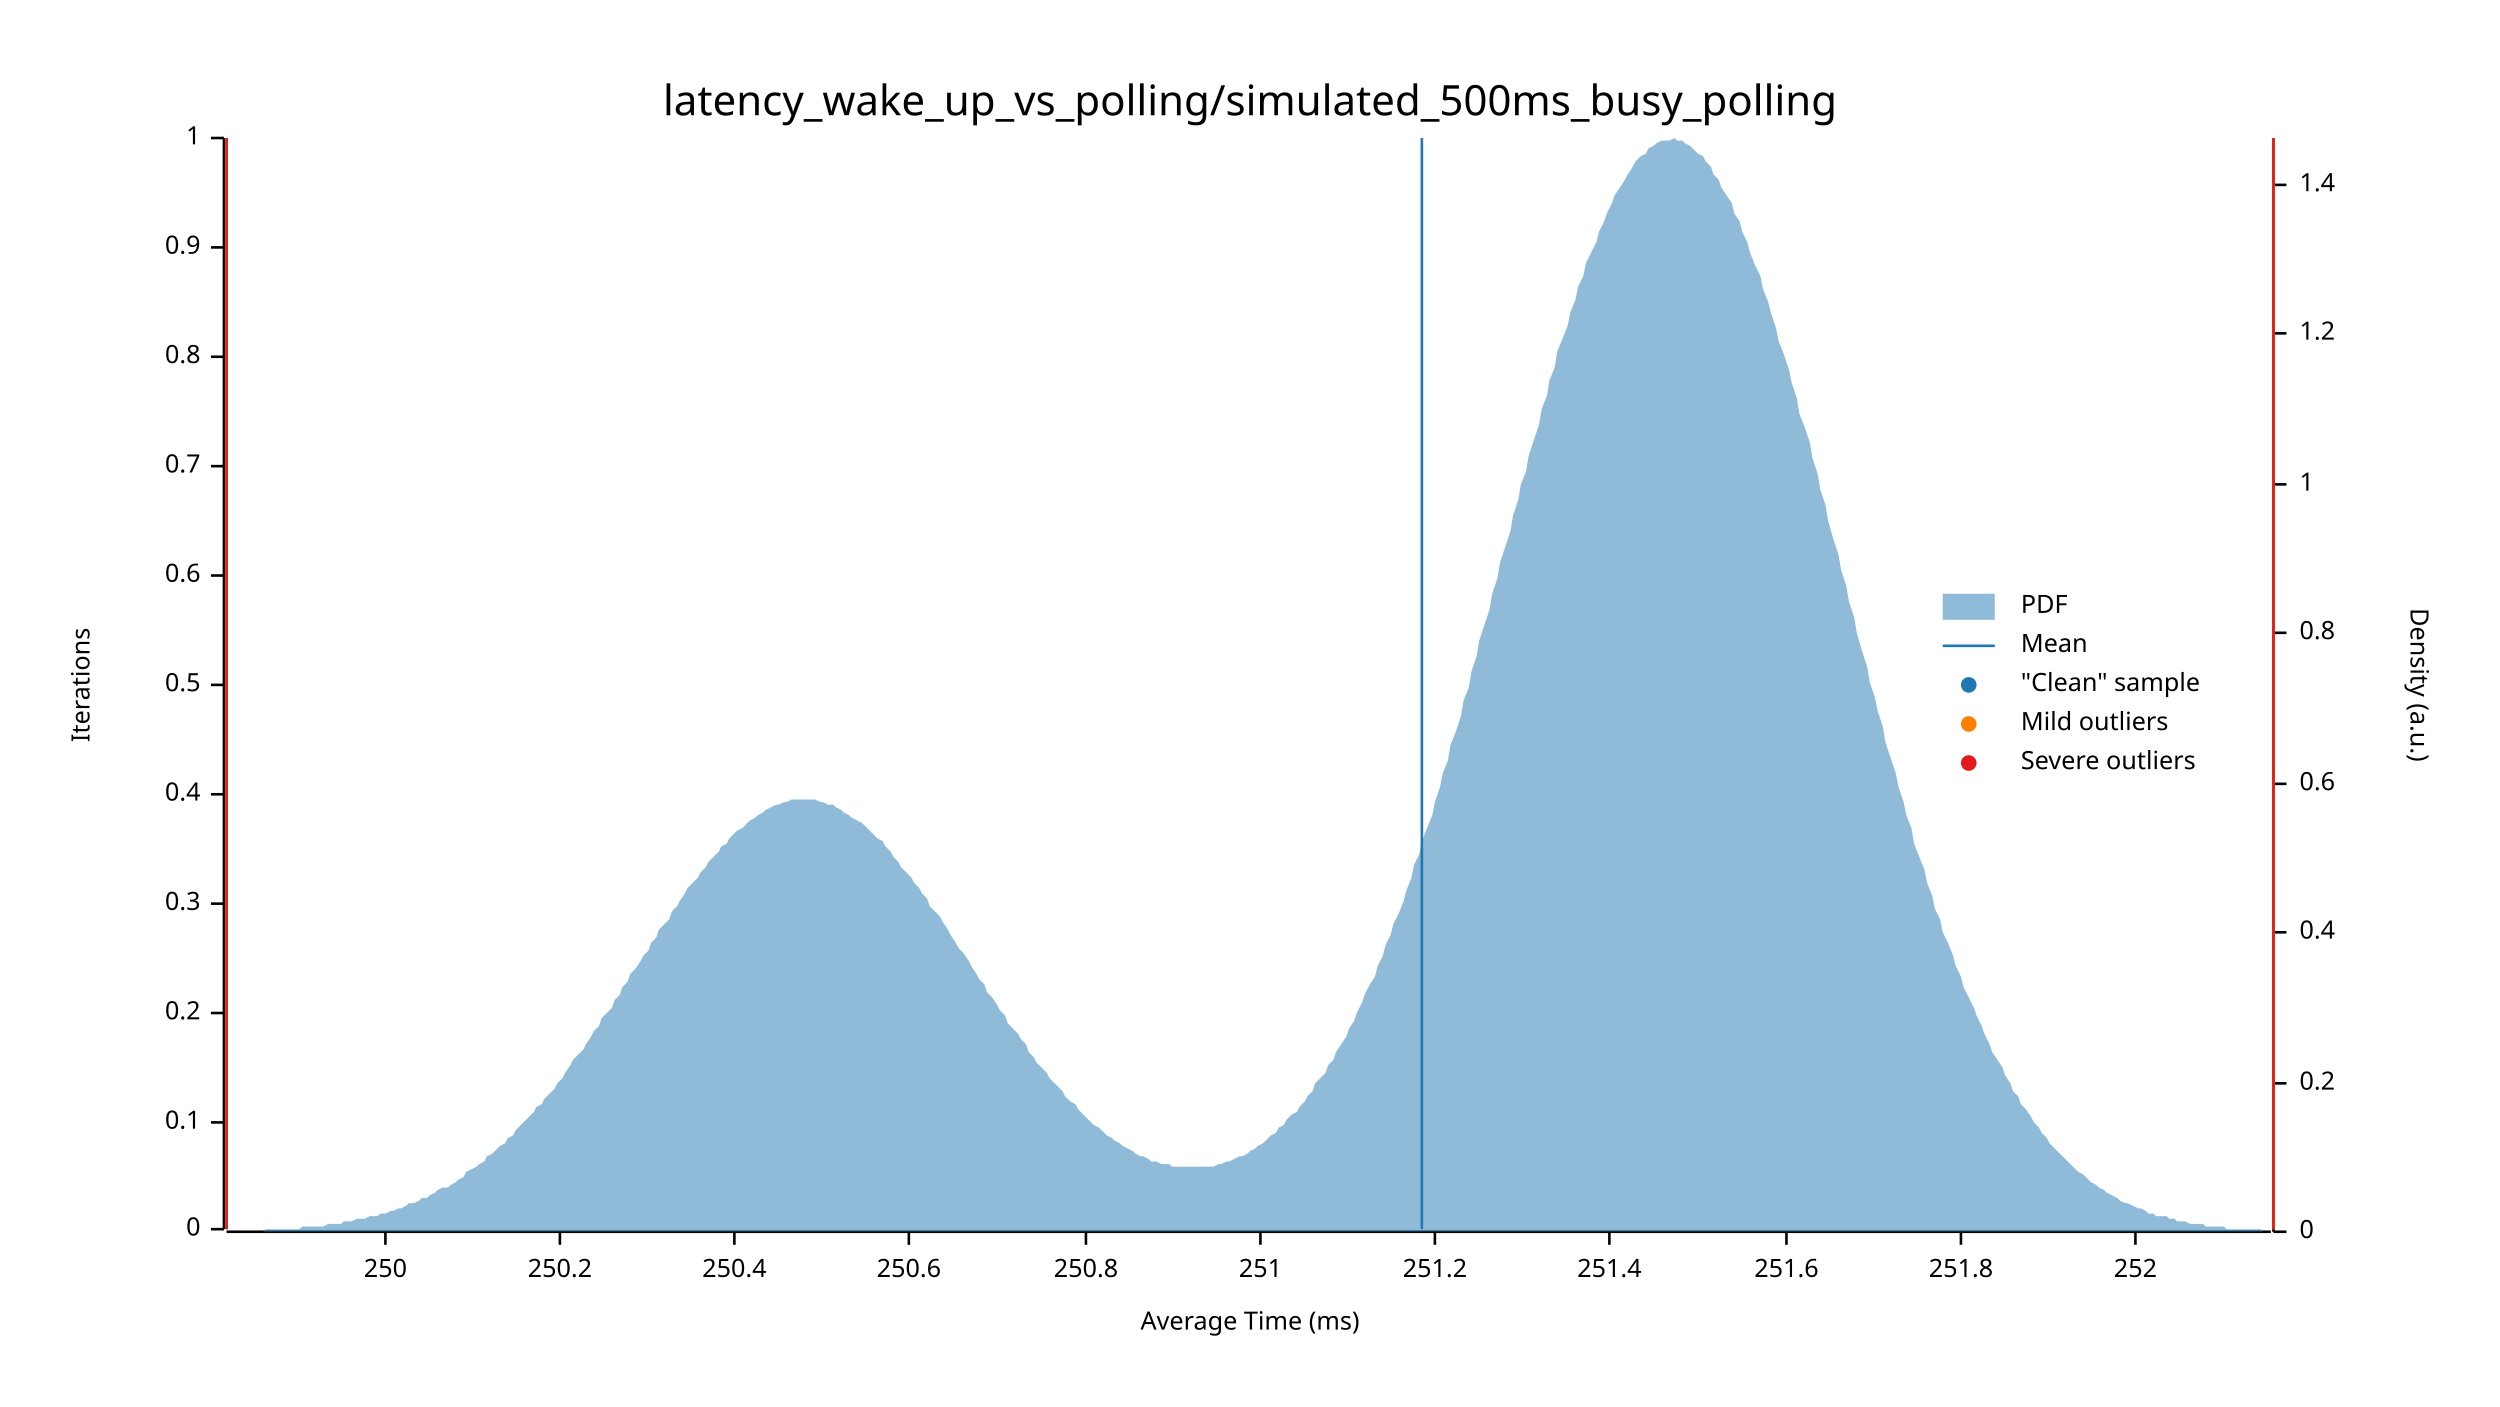
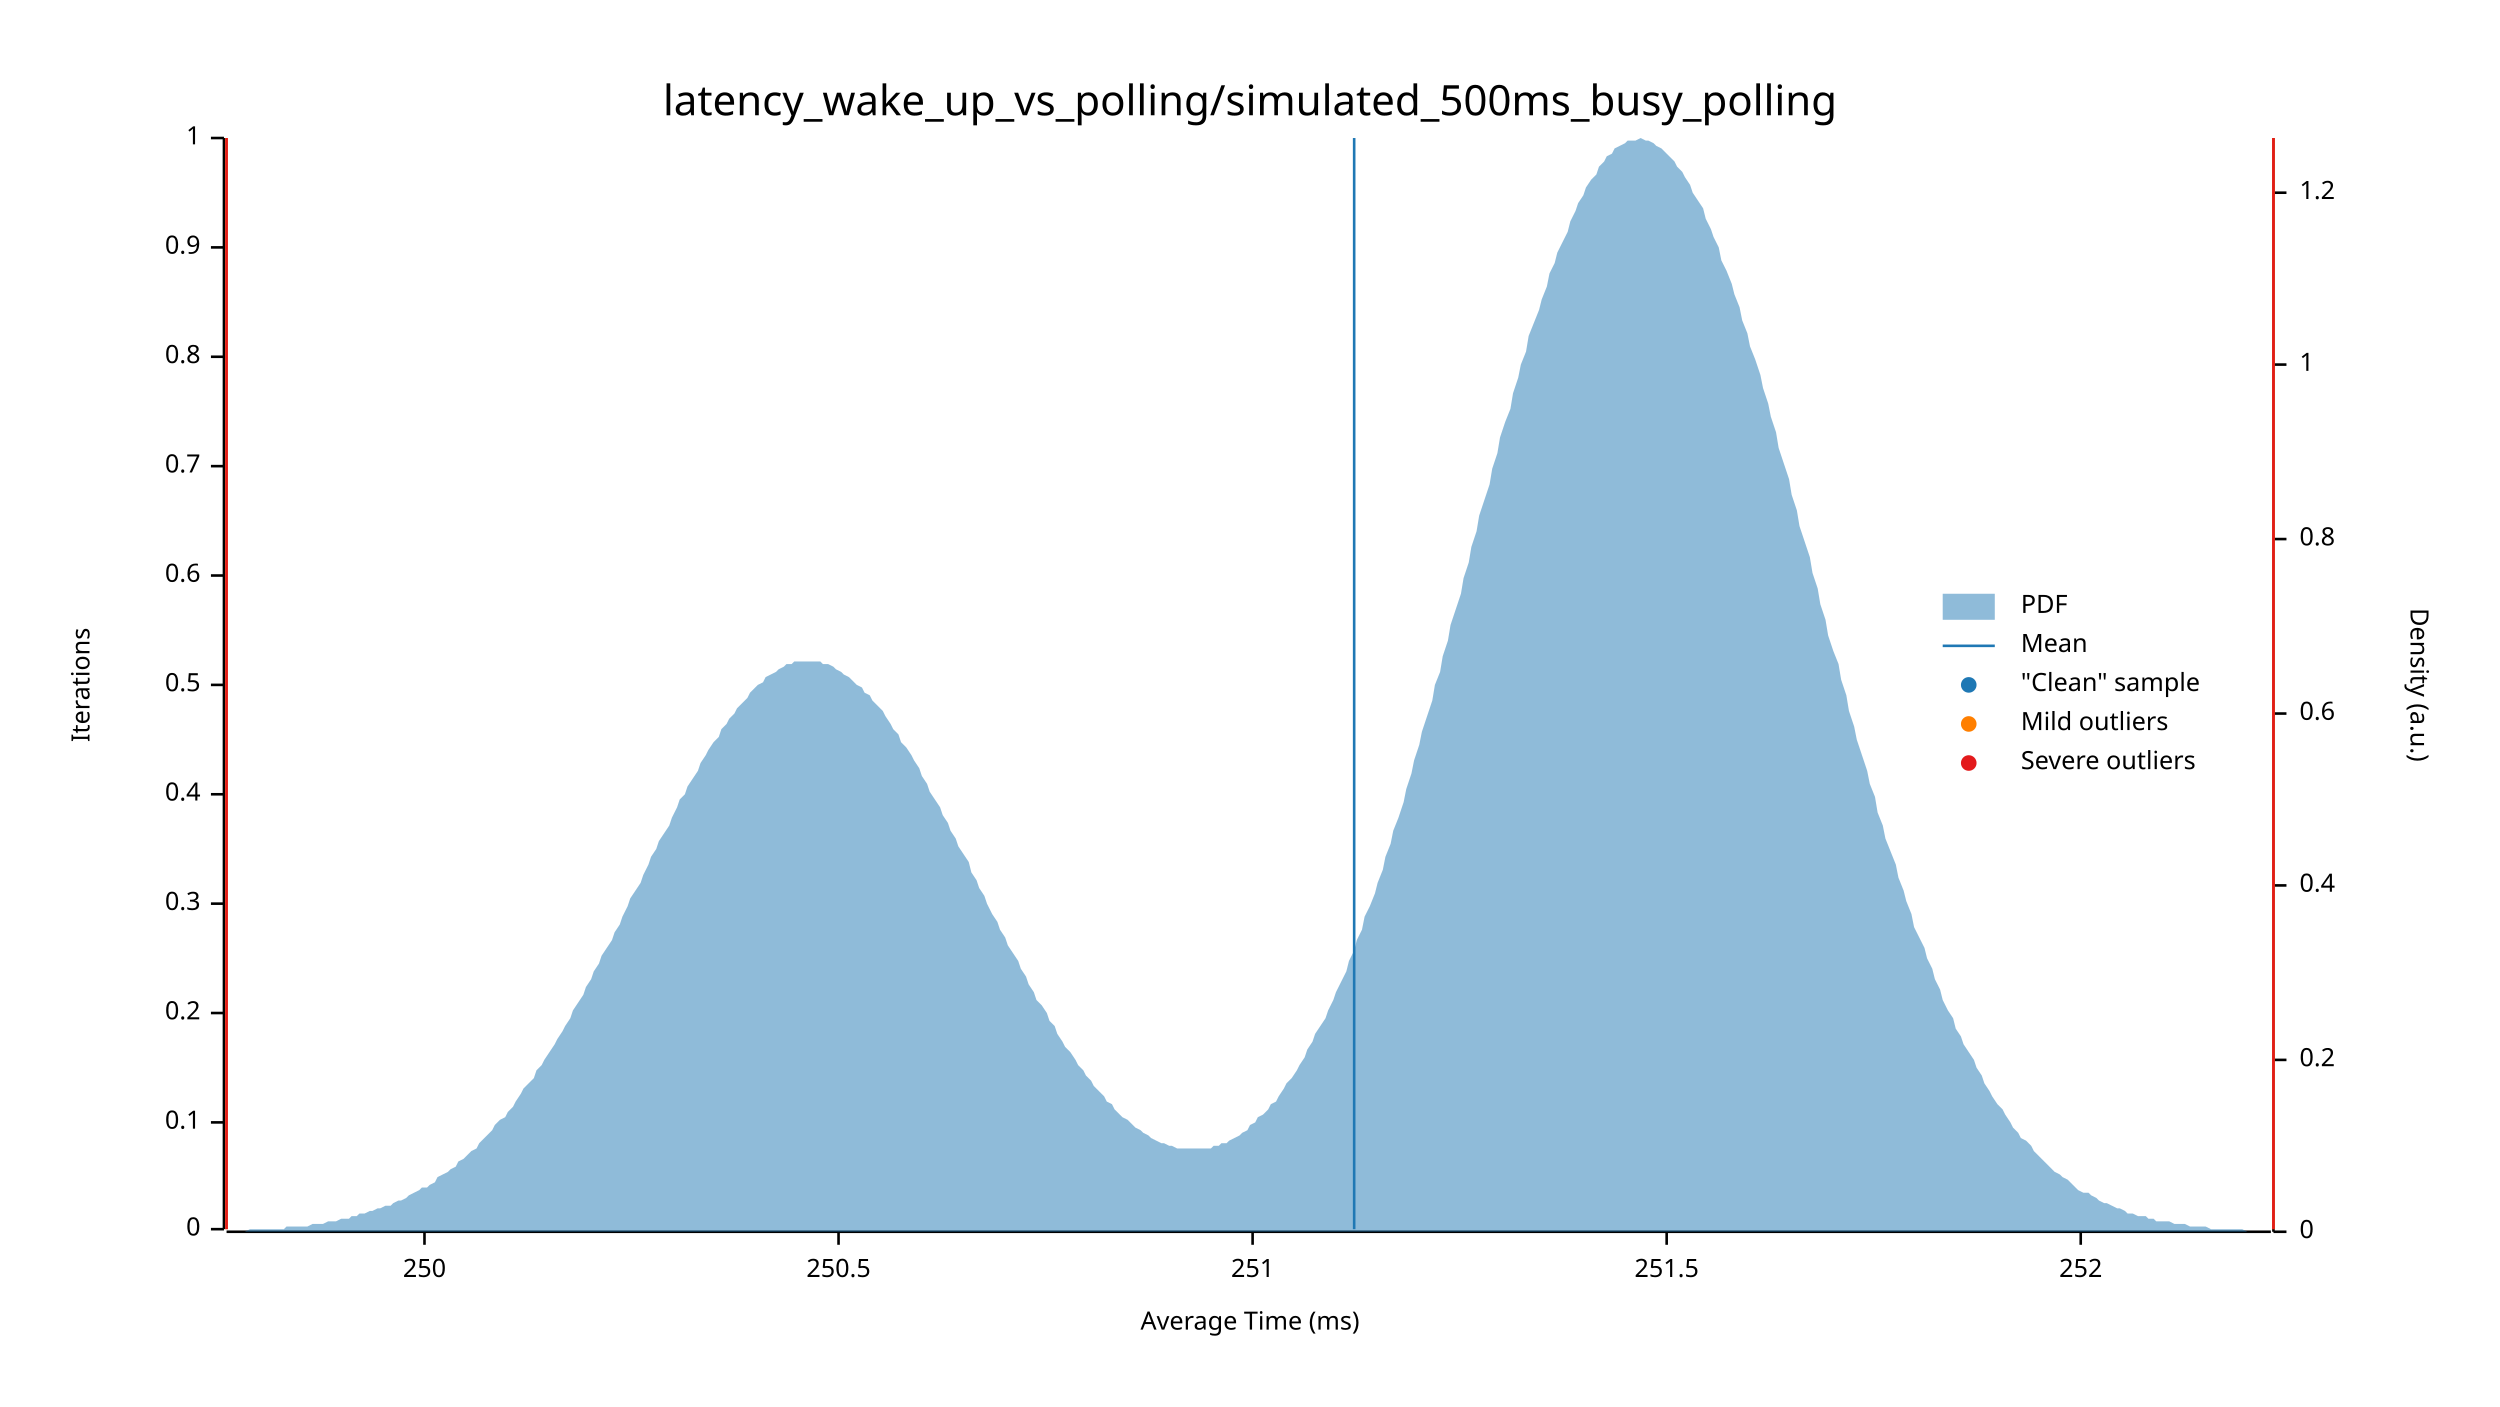
<svg xmlns="http://www.w3.org/2000/svg" width="960" height="540" viewBox="0 0 960 540">
  <text x="480" y="32" dy="0.76em" text-anchor="middle" font-family="sans-serif" font-size="16.129" opacity="1" fill="#000000">
latency_wake_up_vs_polling/simulated_500ms_busy_polling
</text>
  <text x="27" y="263" dy="0.76em" text-anchor="middle" font-family="sans-serif" font-size="9.677" opacity="1" fill="#000000" transform="rotate(270, 27, 263)">
Iterations
</text>
  <text x="480" y="513" dy="-0.5ex" text-anchor="middle" font-family="sans-serif" font-size="9.677" opacity="1" fill="#000000">
Average Time (ms)
</text>
  <polyline fill="none" opacity="1" stroke="#000000" stroke-width="1" points="86,53 86,472 " />
  <text x="77" y="472" dy="0.5ex" text-anchor="end" font-family="sans-serif" font-size="9.677" opacity="1" fill="#000000">
0
</text>
  <polyline fill="none" opacity="1" stroke="#000000" stroke-width="1" points="81,472 86,472 " />
  <text x="77" y="431" dy="0.5ex" text-anchor="end" font-family="sans-serif" font-size="9.677" opacity="1" fill="#000000">
0.1
</text>
  <polyline fill="none" opacity="1" stroke="#000000" stroke-width="1" points="81,431 86,431 " />
  <text x="77" y="389" dy="0.5ex" text-anchor="end" font-family="sans-serif" font-size="9.677" opacity="1" fill="#000000">
0.2
</text>
  <polyline fill="none" opacity="1" stroke="#000000" stroke-width="1" points="81,389 86,389 " />
  <text x="77" y="347" dy="0.5ex" text-anchor="end" font-family="sans-serif" font-size="9.677" opacity="1" fill="#000000">
0.3
</text>
  <polyline fill="none" opacity="1" stroke="#000000" stroke-width="1" points="81,347 86,347 " />
  <text x="77" y="305" dy="0.5ex" text-anchor="end" font-family="sans-serif" font-size="9.677" opacity="1" fill="#000000">
0.4
</text>
  <polyline fill="none" opacity="1" stroke="#000000" stroke-width="1" points="81,305 86,305 " />
  <text x="77" y="263" dy="0.5ex" text-anchor="end" font-family="sans-serif" font-size="9.677" opacity="1" fill="#000000">
0.5
</text>
  <polyline fill="none" opacity="1" stroke="#000000" stroke-width="1" points="81,263 86,263 " />
  <text x="77" y="221" dy="0.5ex" text-anchor="end" font-family="sans-serif" font-size="9.677" opacity="1" fill="#000000">
0.6
</text>
  <polyline fill="none" opacity="1" stroke="#000000" stroke-width="1" points="81,221 86,221 " />
  <text x="77" y="179" dy="0.5ex" text-anchor="end" font-family="sans-serif" font-size="9.677" opacity="1" fill="#000000">
0.7
</text>
  <polyline fill="none" opacity="1" stroke="#000000" stroke-width="1" points="81,179 86,179 " />
  <text x="77" y="137" dy="0.5ex" text-anchor="end" font-family="sans-serif" font-size="9.677" opacity="1" fill="#000000">
0.8
</text>
  <polyline fill="none" opacity="1" stroke="#000000" stroke-width="1" points="81,137 86,137 " />
  <text x="77" y="95" dy="0.5ex" text-anchor="end" font-family="sans-serif" font-size="9.677" opacity="1" fill="#000000">
0.9
</text>
  <polyline fill="none" opacity="1" stroke="#000000" stroke-width="1" points="81,95 86,95 " />
  <text x="77" y="53" dy="0.5ex" text-anchor="end" font-family="sans-serif" font-size="9.677" opacity="1" fill="#000000">
1
</text>
  <polyline fill="none" opacity="1" stroke="#000000" stroke-width="1" points="81,53 86,53 " />
  <polyline fill="none" opacity="1" stroke="#000000" stroke-width="1" points="87,473 872,473 " />
-   <text x="148" y="483" dy="0.76em" text-anchor="middle" font-family="sans-serif" font-size="9.677" opacity="1" fill="#000000">
+   <text x="163" y="483" dy="0.76em" text-anchor="middle" font-family="sans-serif" font-size="9.677" opacity="1" fill="#000000">
250
</text>
-   <polyline fill="none" opacity="1" stroke="#000000" stroke-width="1" points="148,473 148,478 " />
-   <text x="215" y="483" dy="0.76em" text-anchor="middle" font-family="sans-serif" font-size="9.677" opacity="1" fill="#000000">
- 250.2
+   <polyline fill="none" opacity="1" stroke="#000000" stroke-width="1" points="163,473 163,478 " />
+   <text x="322" y="483" dy="0.76em" text-anchor="middle" font-family="sans-serif" font-size="9.677" opacity="1" fill="#000000">
+ 250.5
</text>
-   <polyline fill="none" opacity="1" stroke="#000000" stroke-width="1" points="215,473 215,478 " />
-   <text x="282" y="483" dy="0.76em" text-anchor="middle" font-family="sans-serif" font-size="9.677" opacity="1" fill="#000000">
- 250.4
- </text>
-   <polyline fill="none" opacity="1" stroke="#000000" stroke-width="1" points="282,473 282,478 " />
-   <text x="349" y="483" dy="0.76em" text-anchor="middle" font-family="sans-serif" font-size="9.677" opacity="1" fill="#000000">
- 250.6
- </text>
-   <polyline fill="none" opacity="1" stroke="#000000" stroke-width="1" points="349,473 349,478 " />
-   <text x="417" y="483" dy="0.76em" text-anchor="middle" font-family="sans-serif" font-size="9.677" opacity="1" fill="#000000">
- 250.8
- </text>
-   <polyline fill="none" opacity="1" stroke="#000000" stroke-width="1" points="417,473 417,478 " />
-   <text x="484" y="483" dy="0.76em" text-anchor="middle" font-family="sans-serif" font-size="9.677" opacity="1" fill="#000000">
+   <polyline fill="none" opacity="1" stroke="#000000" stroke-width="1" points="322,473 322,478 " />
+   <text x="481" y="483" dy="0.76em" text-anchor="middle" font-family="sans-serif" font-size="9.677" opacity="1" fill="#000000">
251
</text>
-   <polyline fill="none" opacity="1" stroke="#000000" stroke-width="1" points="484,473 484,478 " />
-   <text x="551" y="483" dy="0.76em" text-anchor="middle" font-family="sans-serif" font-size="9.677" opacity="1" fill="#000000">
- 251.2
+   <polyline fill="none" opacity="1" stroke="#000000" stroke-width="1" points="481,473 481,478 " />
+   <text x="640" y="483" dy="0.76em" text-anchor="middle" font-family="sans-serif" font-size="9.677" opacity="1" fill="#000000">
+ 251.5
</text>
-   <polyline fill="none" opacity="1" stroke="#000000" stroke-width="1" points="551,473 551,478 " />
-   <text x="618" y="483" dy="0.76em" text-anchor="middle" font-family="sans-serif" font-size="9.677" opacity="1" fill="#000000">
- 251.4
- </text>
-   <polyline fill="none" opacity="1" stroke="#000000" stroke-width="1" points="618,473 618,478 " />
-   <text x="686" y="483" dy="0.76em" text-anchor="middle" font-family="sans-serif" font-size="9.677" opacity="1" fill="#000000">
- 251.6
- </text>
-   <polyline fill="none" opacity="1" stroke="#000000" stroke-width="1" points="686,473 686,478 " />
-   <text x="753" y="483" dy="0.76em" text-anchor="middle" font-family="sans-serif" font-size="9.677" opacity="1" fill="#000000">
- 251.8
- </text>
-   <polyline fill="none" opacity="1" stroke="#000000" stroke-width="1" points="753,473 753,478 " />
-   <text x="820" y="483" dy="0.76em" text-anchor="middle" font-family="sans-serif" font-size="9.677" opacity="1" fill="#000000">
+   <polyline fill="none" opacity="1" stroke="#000000" stroke-width="1" points="640,473 640,478 " />
+   <text x="799" y="483" dy="0.76em" text-anchor="middle" font-family="sans-serif" font-size="9.677" opacity="1" fill="#000000">
252
</text>
-   <polyline fill="none" opacity="1" stroke="#000000" stroke-width="1" points="820,473 820,478 " />
+   <polyline fill="none" opacity="1" stroke="#000000" stroke-width="1" points="799,473 799,478 " />
  <text x="933" y="263" dy="0.76em" text-anchor="middle" font-family="sans-serif" font-size="9.677" opacity="1" fill="#000000" transform="rotate(90, 933, 263)">
Density (a.u.)
</text>
  <polyline fill="none" opacity="1" stroke="#000000" stroke-width="1" points="873,53 873,473 " />
  <text x="883" y="473" dy="0.5ex" text-anchor="start" font-family="sans-serif" font-size="9.677" opacity="1" fill="#000000">
0
</text>
  <polyline fill="none" opacity="1" stroke="#000000" stroke-width="1" points="873,473 878,473 " />
-   <text x="883" y="416" dy="0.5ex" text-anchor="start" font-family="sans-serif" font-size="9.677" opacity="1" fill="#000000">
+   <text x="883" y="407" dy="0.5ex" text-anchor="start" font-family="sans-serif" font-size="9.677" opacity="1" fill="#000000">
0.2
</text>
-   <polyline fill="none" opacity="1" stroke="#000000" stroke-width="1" points="873,416 878,416 " />
-   <text x="883" y="358" dy="0.5ex" text-anchor="start" font-family="sans-serif" font-size="9.677" opacity="1" fill="#000000">
+   <polyline fill="none" opacity="1" stroke="#000000" stroke-width="1" points="873,407 878,407 " />
+   <text x="883" y="340" dy="0.5ex" text-anchor="start" font-family="sans-serif" font-size="9.677" opacity="1" fill="#000000">
0.4
</text>
-   <polyline fill="none" opacity="1" stroke="#000000" stroke-width="1" points="873,358 878,358 " />
-   <text x="883" y="301" dy="0.5ex" text-anchor="start" font-family="sans-serif" font-size="9.677" opacity="1" fill="#000000">
+   <polyline fill="none" opacity="1" stroke="#000000" stroke-width="1" points="873,340 878,340 " />
+   <text x="883" y="274" dy="0.5ex" text-anchor="start" font-family="sans-serif" font-size="9.677" opacity="1" fill="#000000">
0.6
</text>
-   <polyline fill="none" opacity="1" stroke="#000000" stroke-width="1" points="873,301 878,301 " />
-   <text x="883" y="243" dy="0.5ex" text-anchor="start" font-family="sans-serif" font-size="9.677" opacity="1" fill="#000000">
+   <polyline fill="none" opacity="1" stroke="#000000" stroke-width="1" points="873,274 878,274 " />
+   <text x="883" y="207" dy="0.5ex" text-anchor="start" font-family="sans-serif" font-size="9.677" opacity="1" fill="#000000">
0.8
</text>
-   <polyline fill="none" opacity="1" stroke="#000000" stroke-width="1" points="873,243 878,243 " />
-   <text x="883" y="186" dy="0.5ex" text-anchor="start" font-family="sans-serif" font-size="9.677" opacity="1" fill="#000000">
+   <polyline fill="none" opacity="1" stroke="#000000" stroke-width="1" points="873,207 878,207 " />
+   <text x="883" y="140" dy="0.5ex" text-anchor="start" font-family="sans-serif" font-size="9.677" opacity="1" fill="#000000">
1
</text>
-   <polyline fill="none" opacity="1" stroke="#000000" stroke-width="1" points="873,186 878,186 " />
-   <text x="883" y="128" dy="0.5ex" text-anchor="start" font-family="sans-serif" font-size="9.677" opacity="1" fill="#000000">
+   <polyline fill="none" opacity="1" stroke="#000000" stroke-width="1" points="873,140 878,140 " />
+   <text x="883" y="74" dy="0.5ex" text-anchor="start" font-family="sans-serif" font-size="9.677" opacity="1" fill="#000000">
1.2
</text>
-   <polyline fill="none" opacity="1" stroke="#000000" stroke-width="1" points="873,128 878,128 " />
-   <text x="883" y="71" dy="0.5ex" text-anchor="start" font-family="sans-serif" font-size="9.677" opacity="1" fill="#000000">
- 1.4
- </text>
-   <polyline fill="none" opacity="1" stroke="#000000" stroke-width="1" points="873,71 878,71 " />
-   <polygon opacity="0.5" fill="#1F78B4" points="87,473 88,473 90,473 91,473 93,473 94,473 96,473 98,473 99,473 101,473 102,472 104,472 105,472 107,472 109,472 110,472 112,472 113,472 115,472 116,471 118,471 120,471 121,471 123,471 124,471 126,470 127,470 129,470 131,470 132,469 134,469 135,469 137,468 138,468 140,468 142,467 143,467 145,467 146,466 148,466 150,465 151,465 153,464 154,464 156,463 157,462 159,462 161,461 162,460 164,460 165,459 167,458 168,457 170,456 172,456 173,455 175,454 176,453 178,452 179,450 181,449 183,448 184,447 186,446 187,444 189,443 190,442 192,440 194,439 195,437 197,436 198,434 200,432 201,431 203,429 205,427 206,425 208,424 209,422 211,420 213,418 214,416 216,414 217,412 219,409 220,407 222,405 224,403 225,401 227,398 228,396 230,394 231,391 233,389 235,387 236,384 238,382 239,379 241,377 242,374 244,372 246,369 247,367 249,365 250,362 252,360 253,357 255,355 257,353 258,350 260,348 261,346 263,343 264,341 266,339 268,337 269,335 271,333 272,331 274,329 276,327 277,325 279,324 280,322 282,320 283,319 285,318 287,316 288,315 290,314 291,313 293,312 294,311 296,310 298,309 299,309 301,308 302,308 304,307 305,307 307,307 309,307 310,307 312,307 313,307 315,308 316,308 318,309 320,309 321,310 323,311 324,312 326,313 327,314 329,315 331,316 332,317 334,319 335,320 337,322 339,323 340,325 342,327 343,329 345,331 346,333 348,335 350,337 351,339 353,341 354,343 356,345 357,348 359,350 361,352 362,354 364,357 365,359 367,362 368,364 370,366 372,369 373,371 375,374 376,376 378,378 379,381 381,383 383,386 384,388 386,390 387,393 389,395 391,397 392,399 394,401 395,404 397,406 398,408 400,410 402,412 403,414 405,416 406,417 408,419 409,421 411,423 413,424 414,426 416,428 417,429 419,431 420,432 422,433 424,435 425,436 427,437 428,438 430,439 431,440 433,441 435,442 436,443 438,444 439,444 441,445 442,446 444,446 446,447 447,447 449,447 450,448 452,448 454,448 455,448 457,448 458,448 460,448 461,448 463,448 465,448 466,448 468,447 469,447 471,446 472,446 474,445 476,444 477,444 479,443 480,442 482,441 483,440 485,439 487,437 488,436 490,435 491,433 493,432 494,430 496,428 498,427 499,425 501,423 502,421 504,419 505,416 507,414 509,412 510,409 512,407 513,404 515,401 517,398 518,395 520,392 521,389 523,385 524,382 526,378 528,375 529,371 531,367 532,363 534,359 535,355 537,351 539,346 540,342 542,337 543,332 545,328 546,323 548,318 550,313 551,308 553,302 554,297 556,292 557,286 559,281 561,275 562,269 564,264 565,258 567,252 568,246 570,240 572,234 573,228 575,222 576,216 578,210 580,204 581,198 583,192 584,186 586,181 587,175 589,169 591,163 592,157 594,152 595,146 597,141 598,135 600,130 602,125 603,120 605,115 606,110 608,106 609,101 611,97 613,93 614,89 616,85 617,82 619,78 620,75 622,72 624,69 625,67 627,64 628,62 630,60 632,59 633,57 635,56 636,55 638,54 639,54 641,54 643,53 644,54 646,54 647,55 649,56 650,57 652,59 654,60 655,62 657,64 658,67 660,69 661,72 663,75 665,78 666,82 668,85 669,89 671,93 672,97 674,102 676,106 677,111 679,116 680,120 682,126 683,131 685,136 687,142 688,147 690,153 691,159 693,164 695,170 696,176 698,182 699,188 701,194 702,200 704,207 706,213 707,219 709,225 710,231 712,237 713,243 715,250 717,256 718,262 720,268 721,273 723,279 724,285 726,291 728,297 729,302 731,308 732,313 734,318 735,324 737,329 739,334 740,339 742,344 743,349 745,353 746,358 748,362 750,367 751,371 753,375 754,379 756,383 758,387 759,390 761,394 762,397 764,401 765,404 767,407 769,410 770,413 772,416 773,419 775,421 776,424 778,426 780,429 781,431 783,433 784,435 786,437 787,439 789,441 791,443 792,444 794,446 795,447 797,449 798,450 800,451 802,453 803,454 805,455 806,456 808,457 809,458 811,459 813,460 814,461 816,462 817,462 819,463 821,464 822,464 824,465 825,466 827,466 828,467 830,467 832,467 833,468 835,468 836,469 838,469 839,469 841,470 843,470 844,470 846,470 847,471 849,471 850,471 852,471 854,471 855,472 857,472 858,472 860,472 861,472 863,472 865,472 866,472 868,472 869,473 871,473 873,473 873,473 87,473 " />
-   <polyline fill="none" opacity="1" stroke="#1F78B4" stroke-width="1" points="546,472 546,53 " />
+   <polyline fill="none" opacity="1" stroke="#000000" stroke-width="1" points="873,74 878,74 " />
+   <polygon opacity="0.5" fill="#1F78B4" points="87,473 88,473 90,473 91,473 93,473 94,473 96,472 98,472 99,472 101,472 102,472 104,472 105,472 107,472 109,472 110,471 112,471 113,471 115,471 116,471 118,471 120,470 121,470 123,470 124,470 126,469 127,469 129,469 131,468 132,468 134,468 135,467 137,467 138,466 140,466 142,465 143,465 145,464 146,464 148,463 150,463 151,462 153,461 154,461 156,460 157,459 159,458 161,457 162,456 164,456 165,455 167,454 168,452 170,451 172,450 173,449 175,448 176,446 178,445 179,444 181,442 183,441 184,439 186,437 187,436 189,434 190,432 192,430 194,429 195,427 197,425 198,423 200,420 201,418 203,416 205,414 206,411 208,409 209,407 211,404 213,401 214,399 216,396 217,394 219,391 220,388 222,385 224,382 225,379 227,376 228,373 230,370 231,367 233,364 235,361 236,358 238,355 239,352 241,348 242,345 244,342 246,339 247,336 249,332 250,329 252,326 253,323 255,320 257,317 258,314 260,310 261,307 263,305 264,302 266,299 268,296 269,293 271,290 272,288 274,285 276,283 277,280 279,278 280,276 282,274 283,272 285,270 287,268 288,266 290,264 291,263 293,262 294,260 296,259 298,258 299,257 301,256 302,255 304,255 305,254 307,254 309,254 310,254 312,254 313,254 315,254 316,255 318,255 320,256 321,257 323,258 324,259 326,260 327,261 329,263 331,264 332,266 334,267 335,269 337,271 339,273 340,275 342,278 343,280 345,282 346,285 348,287 350,290 351,292 353,295 354,298 356,301 357,304 359,307 361,310 362,313 364,316 365,319 367,322 368,325 370,328 372,331 373,335 375,338 376,341 378,344 379,347 381,351 383,354 384,357 386,360 387,363 389,366 391,369 392,372 394,375 395,378 397,381 398,384 400,386 402,389 403,392 405,394 406,397 408,400 409,402 411,404 413,407 414,409 416,411 417,413 419,415 420,417 422,419 424,421 425,423 427,424 428,426 430,428 431,429 433,430 435,432 436,433 438,434 439,435 441,436 442,437 444,438 446,439 447,439 449,440 450,440 452,441 454,441 455,441 457,441 458,441 460,441 461,441 463,441 465,441 466,440 468,440 469,439 471,439 472,438 474,437 476,436 477,435 479,434 480,432 482,431 483,429 485,428 487,426 488,424 490,423 491,421 493,418 494,416 496,414 498,411 499,409 501,406 502,403 504,400 505,397 507,394 509,391 510,388 512,384 513,381 515,377 517,373 518,369 520,365 521,361 523,357 524,352 526,348 528,343 529,339 531,334 532,329 534,324 535,319 537,314 539,308 540,303 542,297 543,292 545,286 546,281 548,275 550,269 551,263 553,258 554,252 556,246 557,240 559,234 561,228 562,222 564,216 565,210 567,204 568,198 570,192 572,186 573,180 575,174 576,168 578,162 580,157 581,151 583,145 584,140 586,135 587,129 589,124 591,119 592,115 594,110 595,105 597,101 598,97 600,93 602,89 603,85 605,81 606,78 608,75 609,72 611,69 613,67 614,64 616,62 617,60 619,59 620,57 622,56 624,55 625,54 627,54 628,54 630,53 632,54 633,54 635,55 636,56 638,57 639,58 641,60 643,62 644,64 646,66 647,68 649,71 650,74 652,77 654,80 655,84 657,88 658,91 660,95 661,100 663,104 665,109 666,113 668,118 669,123 671,128 672,133 674,138 676,144 677,149 679,155 680,160 682,166 683,172 685,178 687,184 688,190 690,196 691,202 693,208 695,214 696,220 698,226 699,232 701,238 702,244 704,250 706,255 707,261 709,267 710,273 712,279 713,284 715,290 717,296 718,301 720,306 721,312 723,317 724,322 726,327 728,332 729,337 731,342 732,346 734,351 735,356 737,360 739,364 740,368 742,372 743,376 745,380 746,384 748,388 750,391 751,395 753,398 754,401 756,404 758,407 759,410 761,413 762,416 764,419 765,421 767,424 769,426 770,428 772,431 773,433 775,435 776,437 778,438 780,440 781,442 783,444 784,445 786,447 787,448 789,450 791,451 792,452 794,453 795,454 797,456 798,457 800,458 802,458 803,459 805,460 806,461 808,462 809,462 811,463 813,464 814,464 816,465 817,466 819,466 821,467 822,467 824,467 825,468 827,468 828,469 830,469 832,469 833,469 835,470 836,470 838,470 839,470 841,471 843,471 844,471 846,471 847,471 849,472 850,472 852,472 854,472 855,472 857,472 858,472 860,472 861,472 863,473 865,473 866,473 868,473 869,473 871,473 873,473 873,473 87,473 " />
+   <polyline fill="none" opacity="1" stroke="#1F78B4" stroke-width="1" points="520,472 520,53 " />
  <polyline fill="none" opacity="1" stroke="#FF7F00" stroke-width="1" points="87,472 87,53 " />
  <polyline fill="none" opacity="1" stroke="#FF7F00" stroke-width="1" points="873,472 873,53 " />
  <polyline fill="none" opacity="1" stroke="#E31A1C" stroke-width="1" points="87,472 87,53 " />
  <polyline fill="none" opacity="1" stroke="#E31A1C" stroke-width="1" points="873,472 873,53 " />
  <text x="776" y="228" dy="0.76em" text-anchor="start" font-family="sans-serif" font-size="9.677" opacity="1" fill="#000000">
PDF
</text>
  <text x="776" y="243" dy="0.76em" text-anchor="start" font-family="sans-serif" font-size="9.677" opacity="1" fill="#000000">
Mean
</text>
  <text x="776" y="258" dy="0.76em" text-anchor="start" font-family="sans-serif" font-size="9.677" opacity="1" fill="#000000">
"Clean" sample
</text>
  <text x="776" y="273" dy="0.76em" text-anchor="start" font-family="sans-serif" font-size="9.677" opacity="1" fill="#000000">
Mild outliers
</text>
  <text x="776" y="288" dy="0.76em" text-anchor="start" font-family="sans-serif" font-size="9.677" opacity="1" fill="#000000">
Severe outliers
</text>
  <rect x="746" y="228" width="20" height="10" opacity="0.5" fill="#1F78B4" stroke="none" />
  <polyline fill="none" opacity="1" stroke="#1F78B4" stroke-width="1" points="746,248 766,248 " />
  <circle cx="756" cy="263" r="3" opacity="1" fill="#1F78B4" stroke="none" stroke-width="1" />
  <circle cx="756" cy="278" r="3" opacity="1" fill="#FF7F00" stroke="none" stroke-width="1" />
  <circle cx="756" cy="293" r="3" opacity="1" fill="#E31A1C" stroke="none" stroke-width="1" />
</svg>
